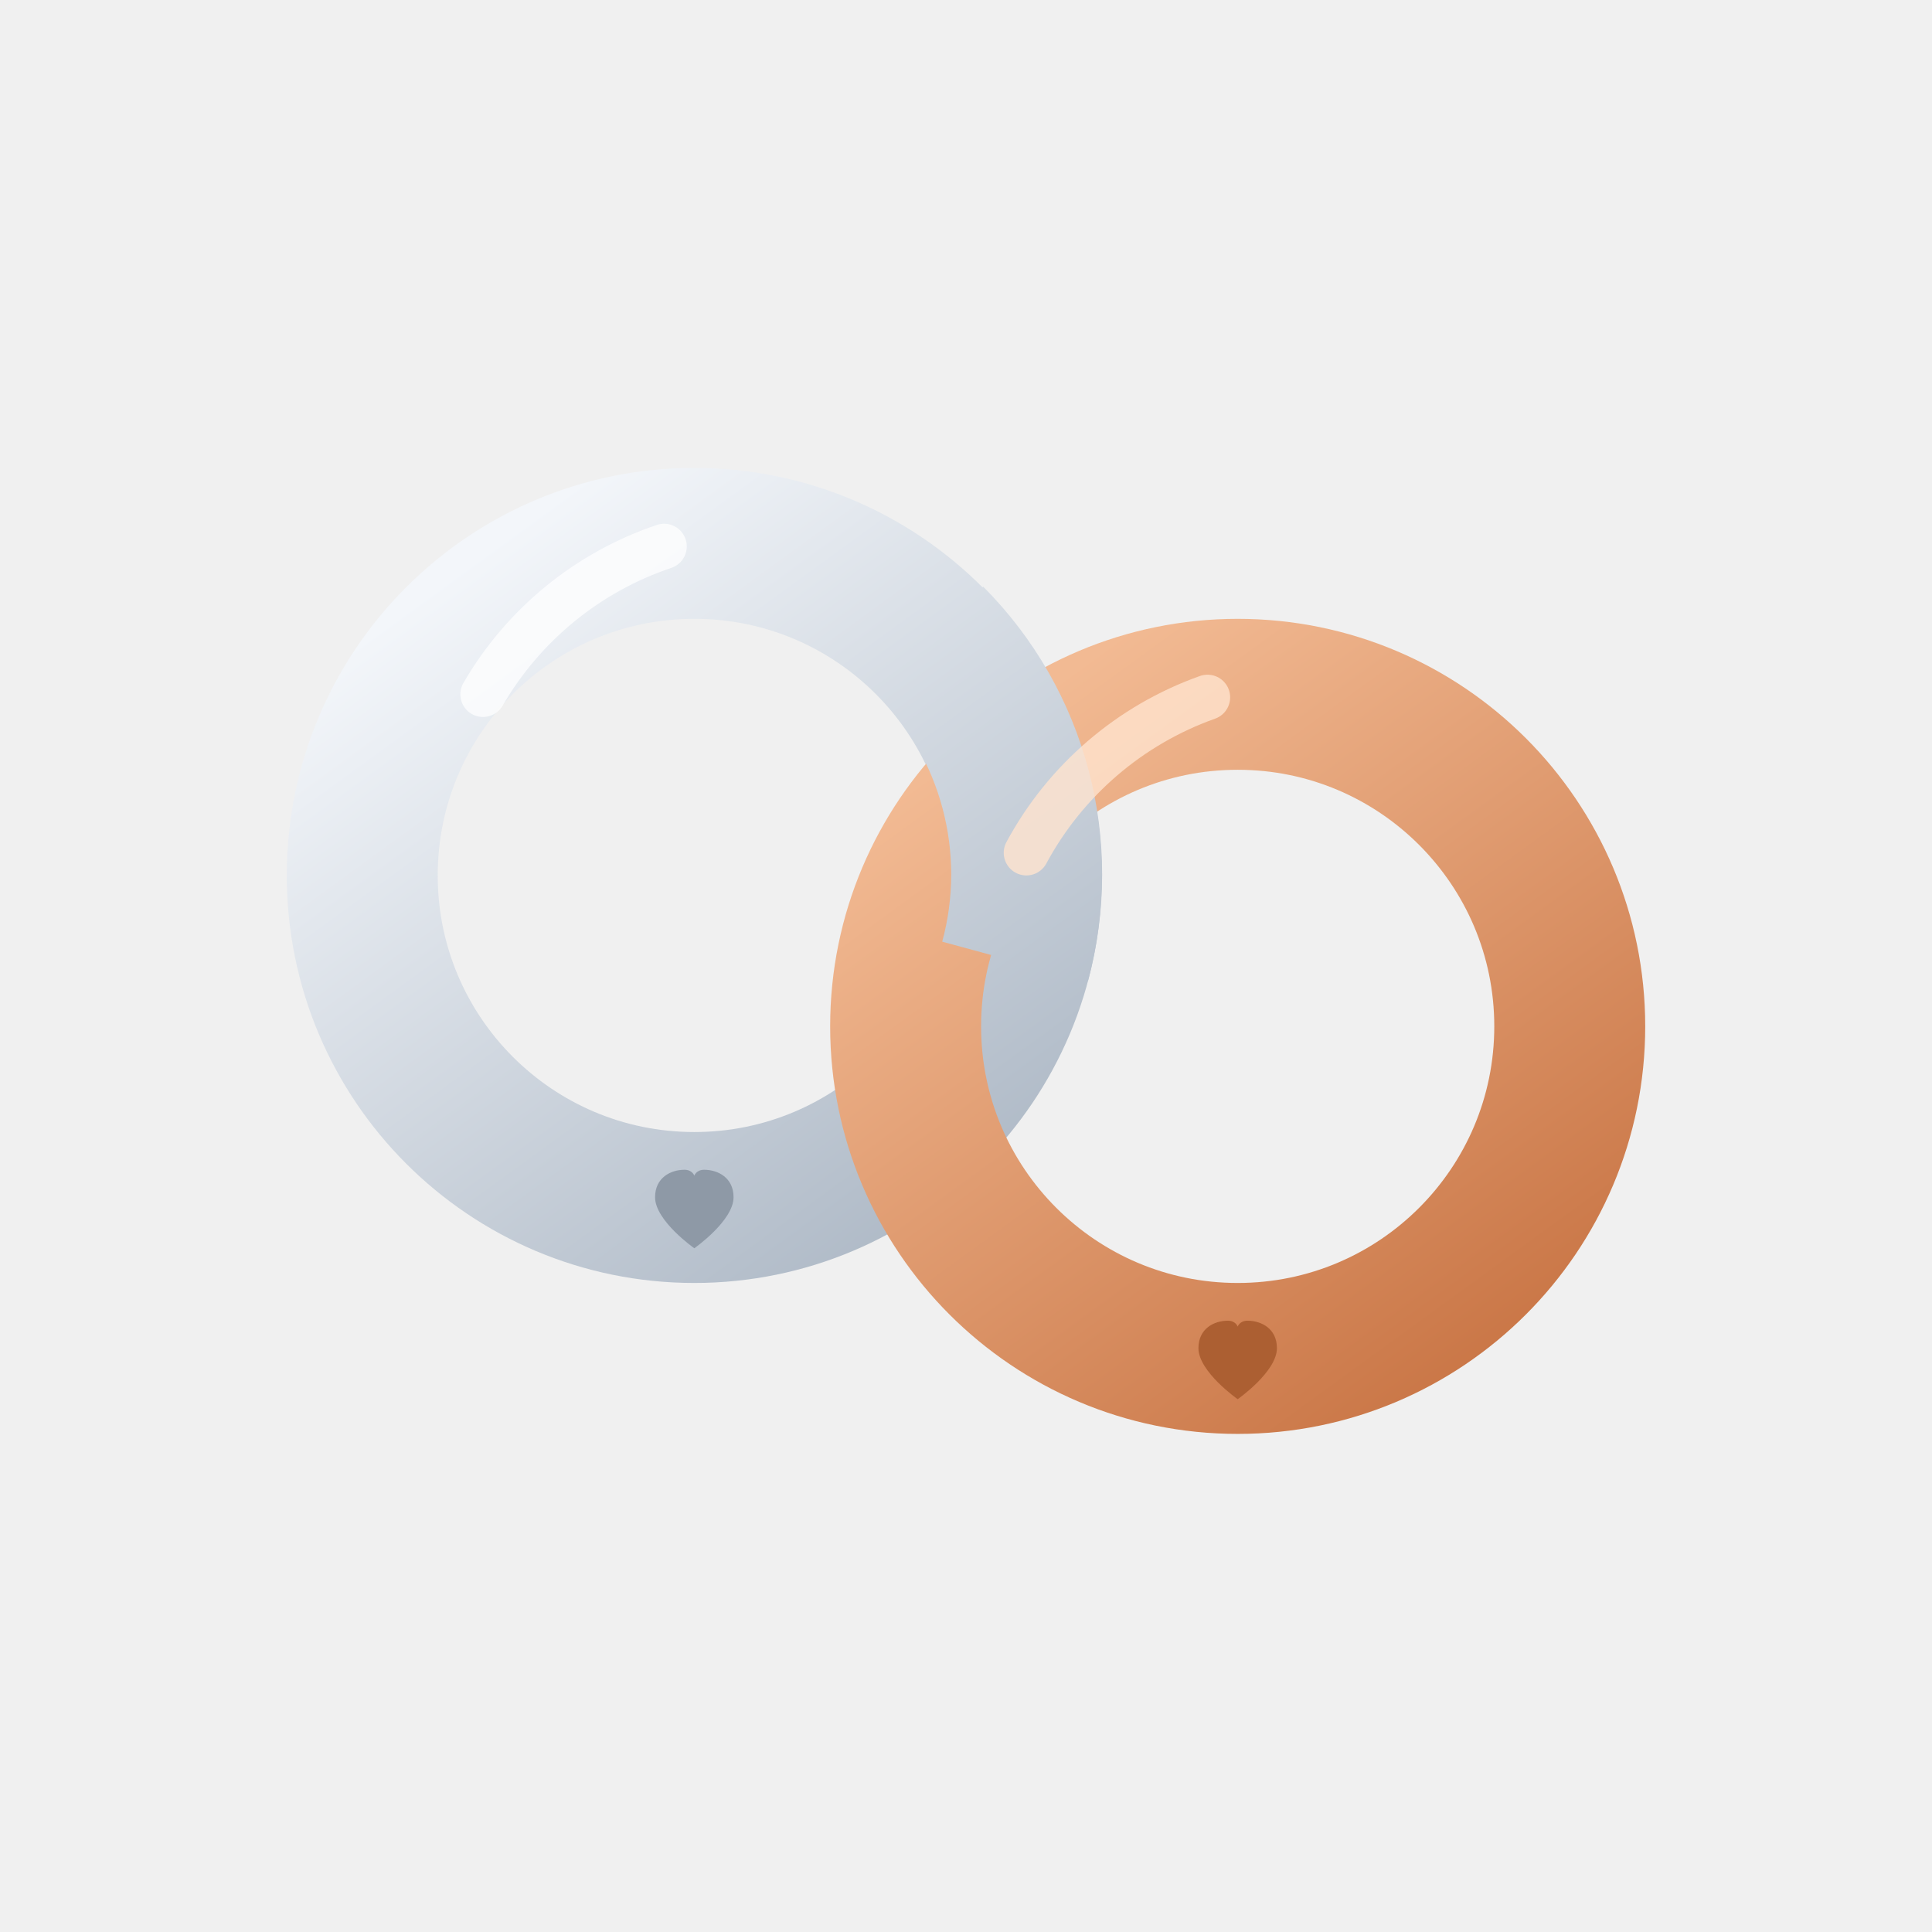
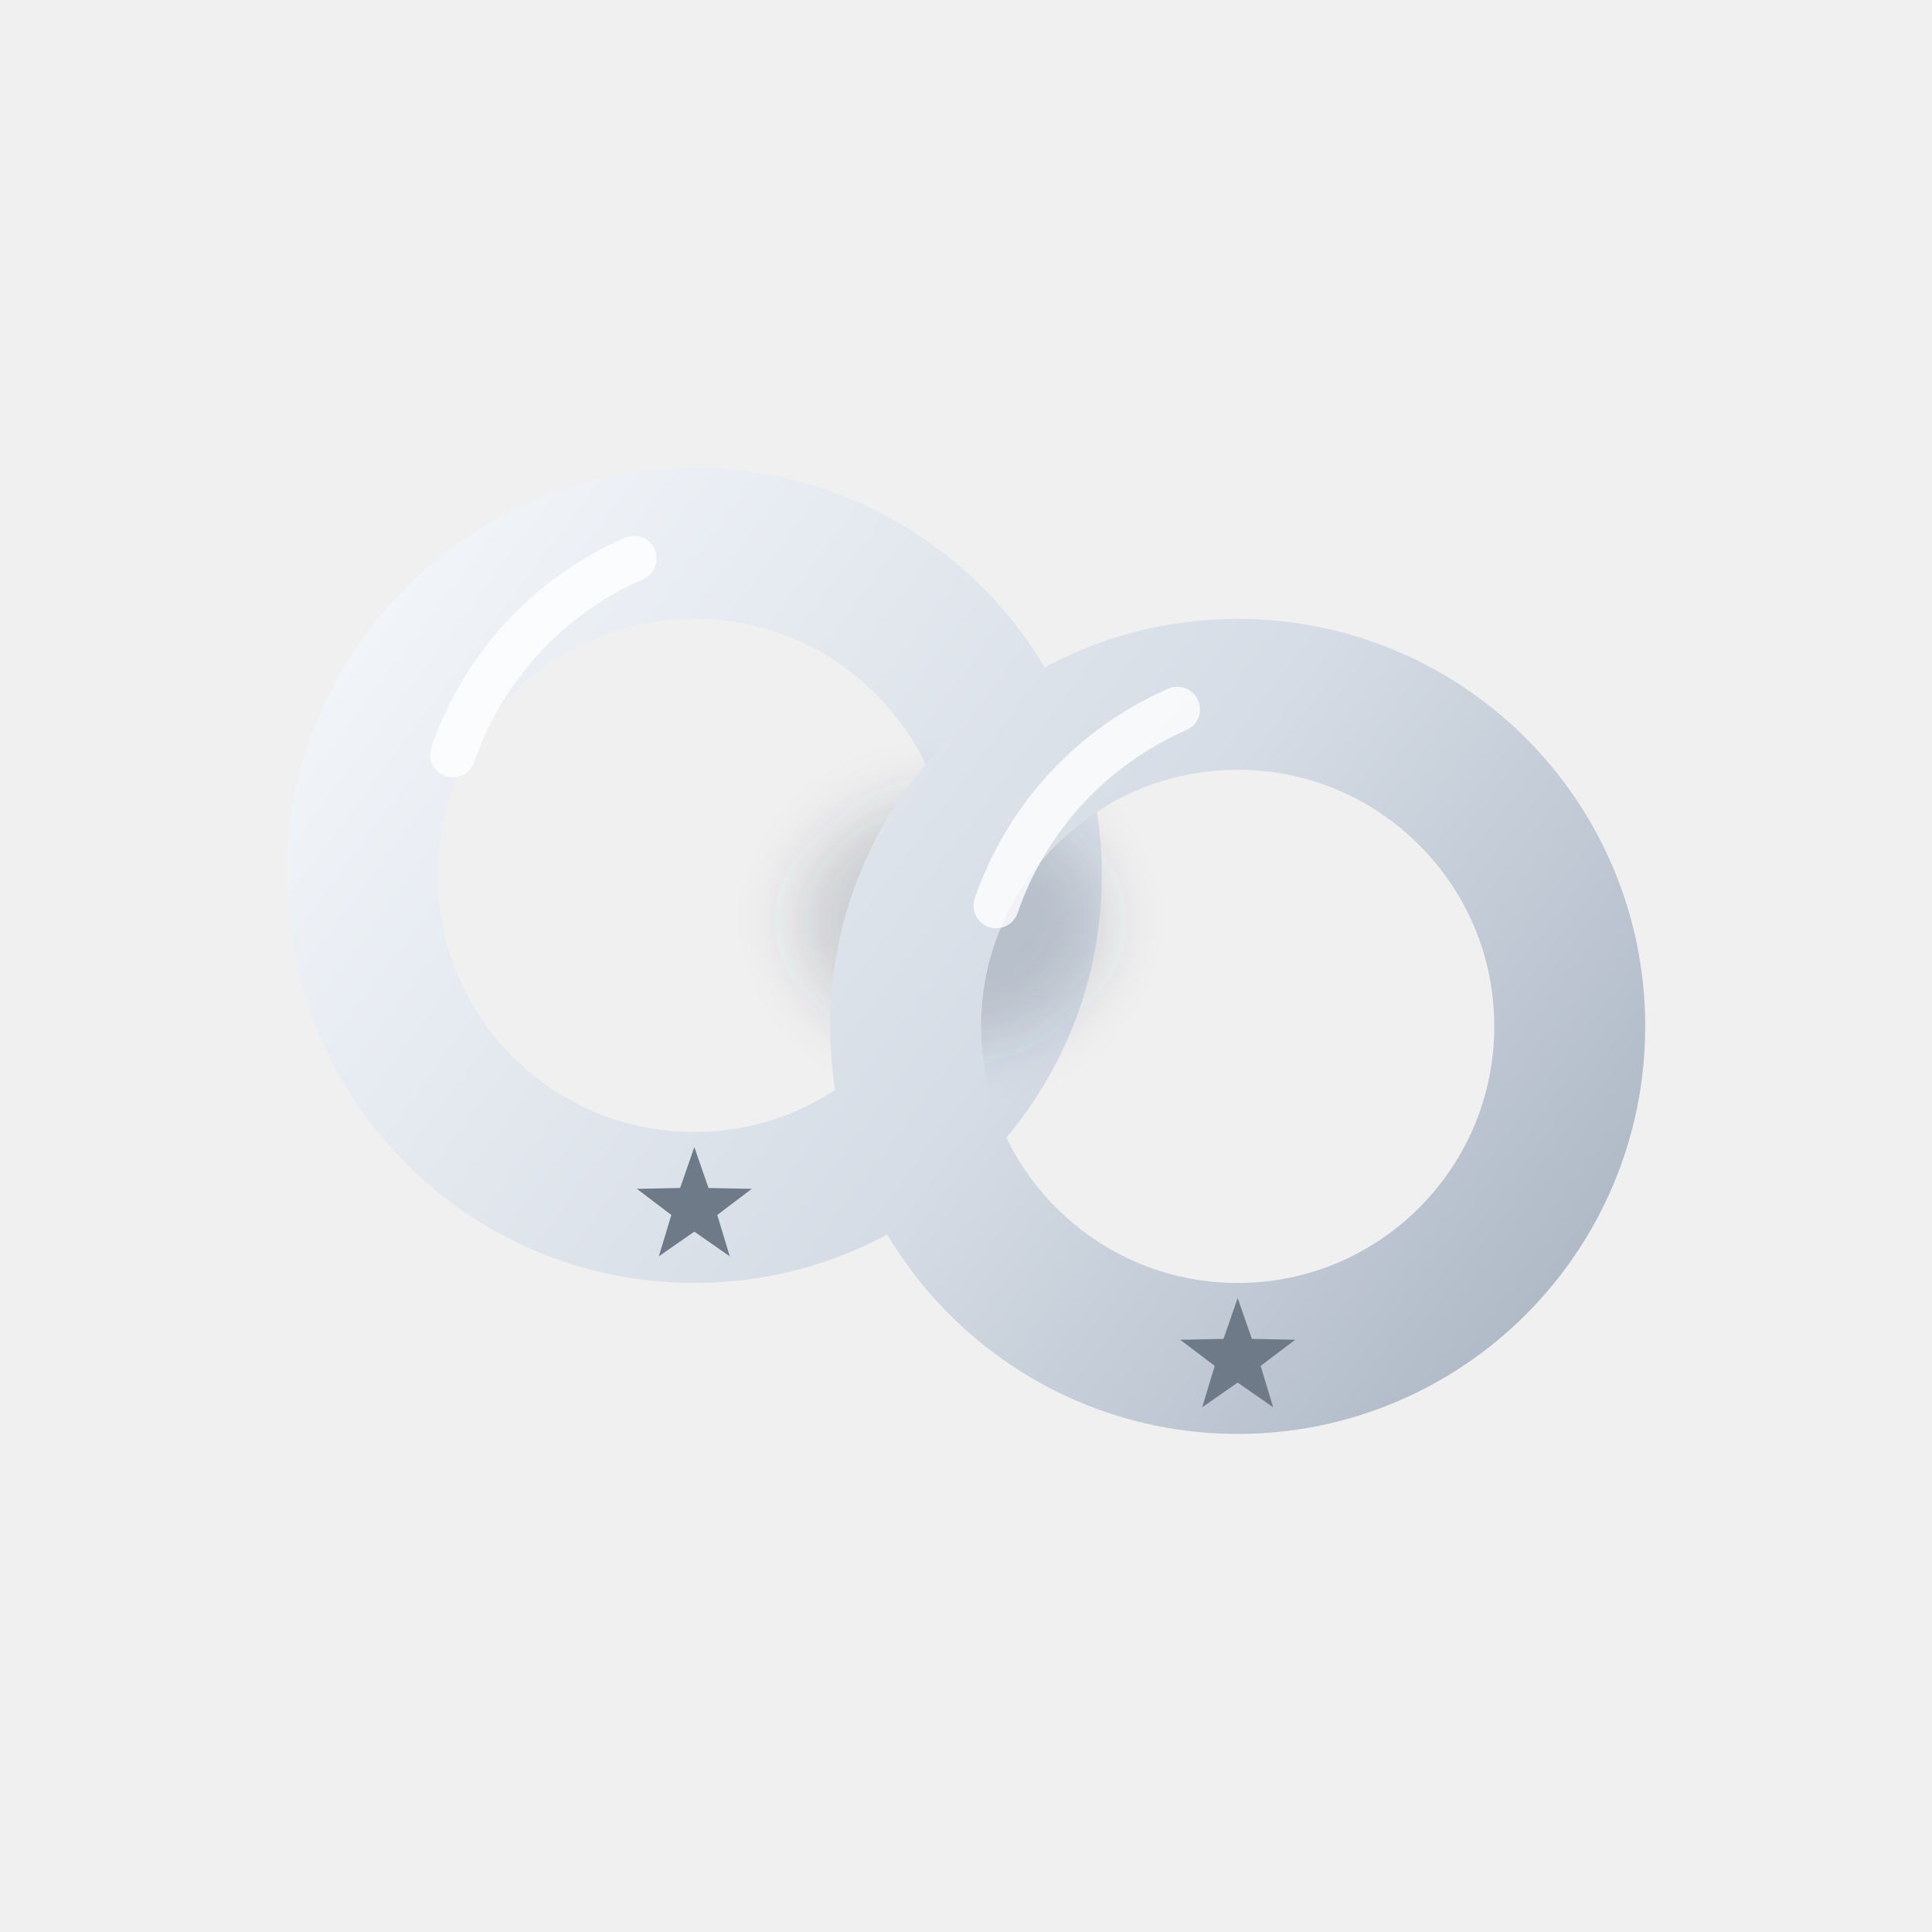
<svg xmlns="http://www.w3.org/2000/svg" width="128" height="128" viewBox="0 0 128 128" fill="none">
  <defs>
-     <linearGradient id="frSil" x1="30" y1="38" x2="62" y2="82" gradientUnits="userSpaceOnUse">
+     <linearGradient id="frSil" x1="24" y1="36" x2="104" y2="96" gradientUnits="userSpaceOnUse">
      <stop offset="0" stop-color="#F3F6FA" />
-       <stop offset="1" stop-color="#AEB9C6" />
+       <stop offset="0.55" stop-color="#D5DCE5" />
+       <stop offset="1" stop-color="#A9B4C2" />
    </linearGradient>
-     <linearGradient id="frRose" x1="66" y1="48" x2="98" y2="92" gradientUnits="userSpaceOnUse">
-       <stop offset="0" stop-color="#F2BA93" />
-       <stop offset="1" stop-color="#C97545" />
-     </linearGradient>
+     <filter id="frBlur" x="-60%" y="-60%" width="220%" height="220%">
+       <feGaussianBlur stdDeviation="2" />
+     </filter>
  </defs>
  <circle cx="46" cy="58" r="22" stroke="url(#frSil)" stroke-width="10" />
-   <circle cx="82" cy="68" r="22" stroke="url(#frRose)" stroke-width="10" />
-   <path d="M 61.6 42.4 A 22 22 0 0 1 67.25 63.7" stroke="url(#frSil)" stroke-width="10" />
-   <path d="M 32 46 A 22 22 0 0 1 44 36.2" stroke="#FFFFFF" stroke-width="3" stroke-opacity="0.75" stroke-linecap="round" />
-   <path d="M 68 56.5 A 22 22 0 0 1 80 46.2" stroke="#FFE3CE" stroke-width="3" stroke-opacity="0.8" stroke-linecap="round" />
-   <path transform="translate(43.4 77.5) scale(1.3)" d="M2 4 C2 4 0 2.6 0 1.4 C0 0.4 0.8 0 1.5 0 C1.9 0 2 0.3 2 0.3 C2 0.3 2.1 0 2.5 0 C3.2 0 4 0.4 4 1.4 C4 2.6 2 4 2 4 Z" fill="#8E99A6" />
-   <path transform="translate(79.4 87.5) scale(1.3)" d="M2 4 C2 4 0 2.6 0 1.4 C0 0.4 0.8 0 1.5 0 C1.9 0 2 0.3 2 0.3 C2 0.3 2.1 0 2.5 0 C3.2 0 4 0.4 4 1.4 C4 2.6 2 4 2 4 Z" fill="#AC5F32" />
+   <ellipse cx="63" cy="61" rx="10" ry="8" fill="#3F4855" fill-opacity="0.20" filter="url(#frBlur)" />
+   <circle cx="82" cy="68" r="22" stroke="url(#frSil)" stroke-width="10" />
+   <path d="M 30 50 A 22 22 0 0 1 42 37" stroke="#FFFFFF" stroke-width="3" stroke-opacity="0.8" stroke-linecap="round" />
+   <path d="M 66 60 A 22 22 0 0 1 78 47" stroke="#FFFFFF" stroke-width="3" stroke-opacity="0.8" stroke-linecap="round" />
+   <polygon transform="translate(46 80) scale(0.5)" points="0,-8 1.88,-2.59 7.61,-2.47 3.04,0.99 4.7,6.47 0,3.2 -4.7,6.47 -3.04,0.99 -7.61,-2.47 -1.88,-2.59" fill="#6E7A88" />
+   <polygon transform="translate(82 90) scale(0.5)" points="0,-8 1.88,-2.59 7.61,-2.47 3.04,0.99 4.7,6.47 0,3.2 -4.7,6.47 -3.04,0.99 -7.61,-2.47 -1.88,-2.59" fill="#6E7A88" />
</svg>
